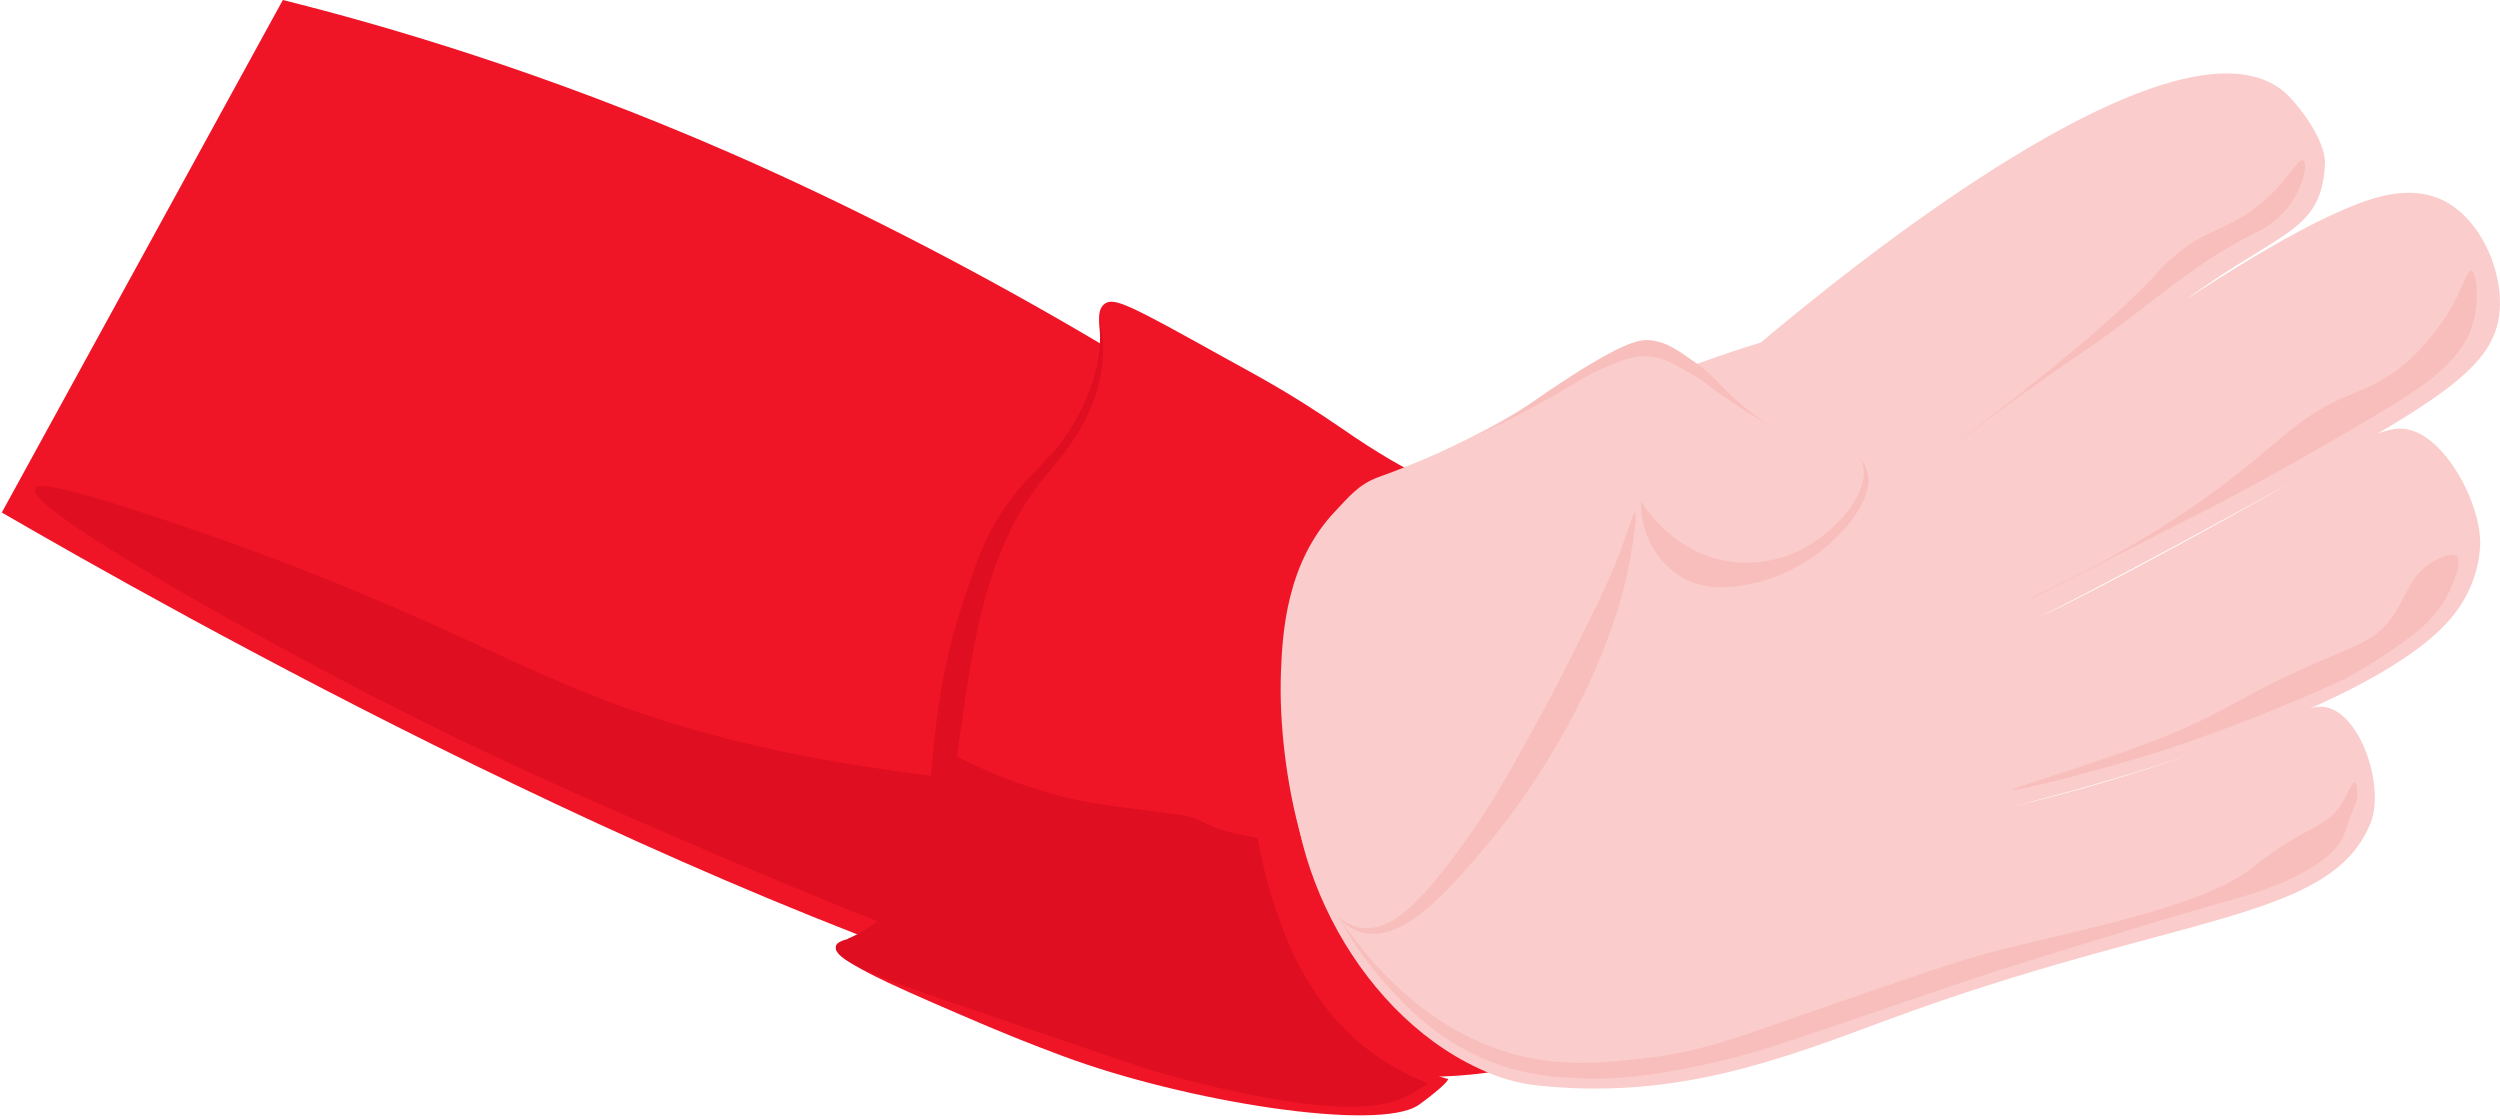
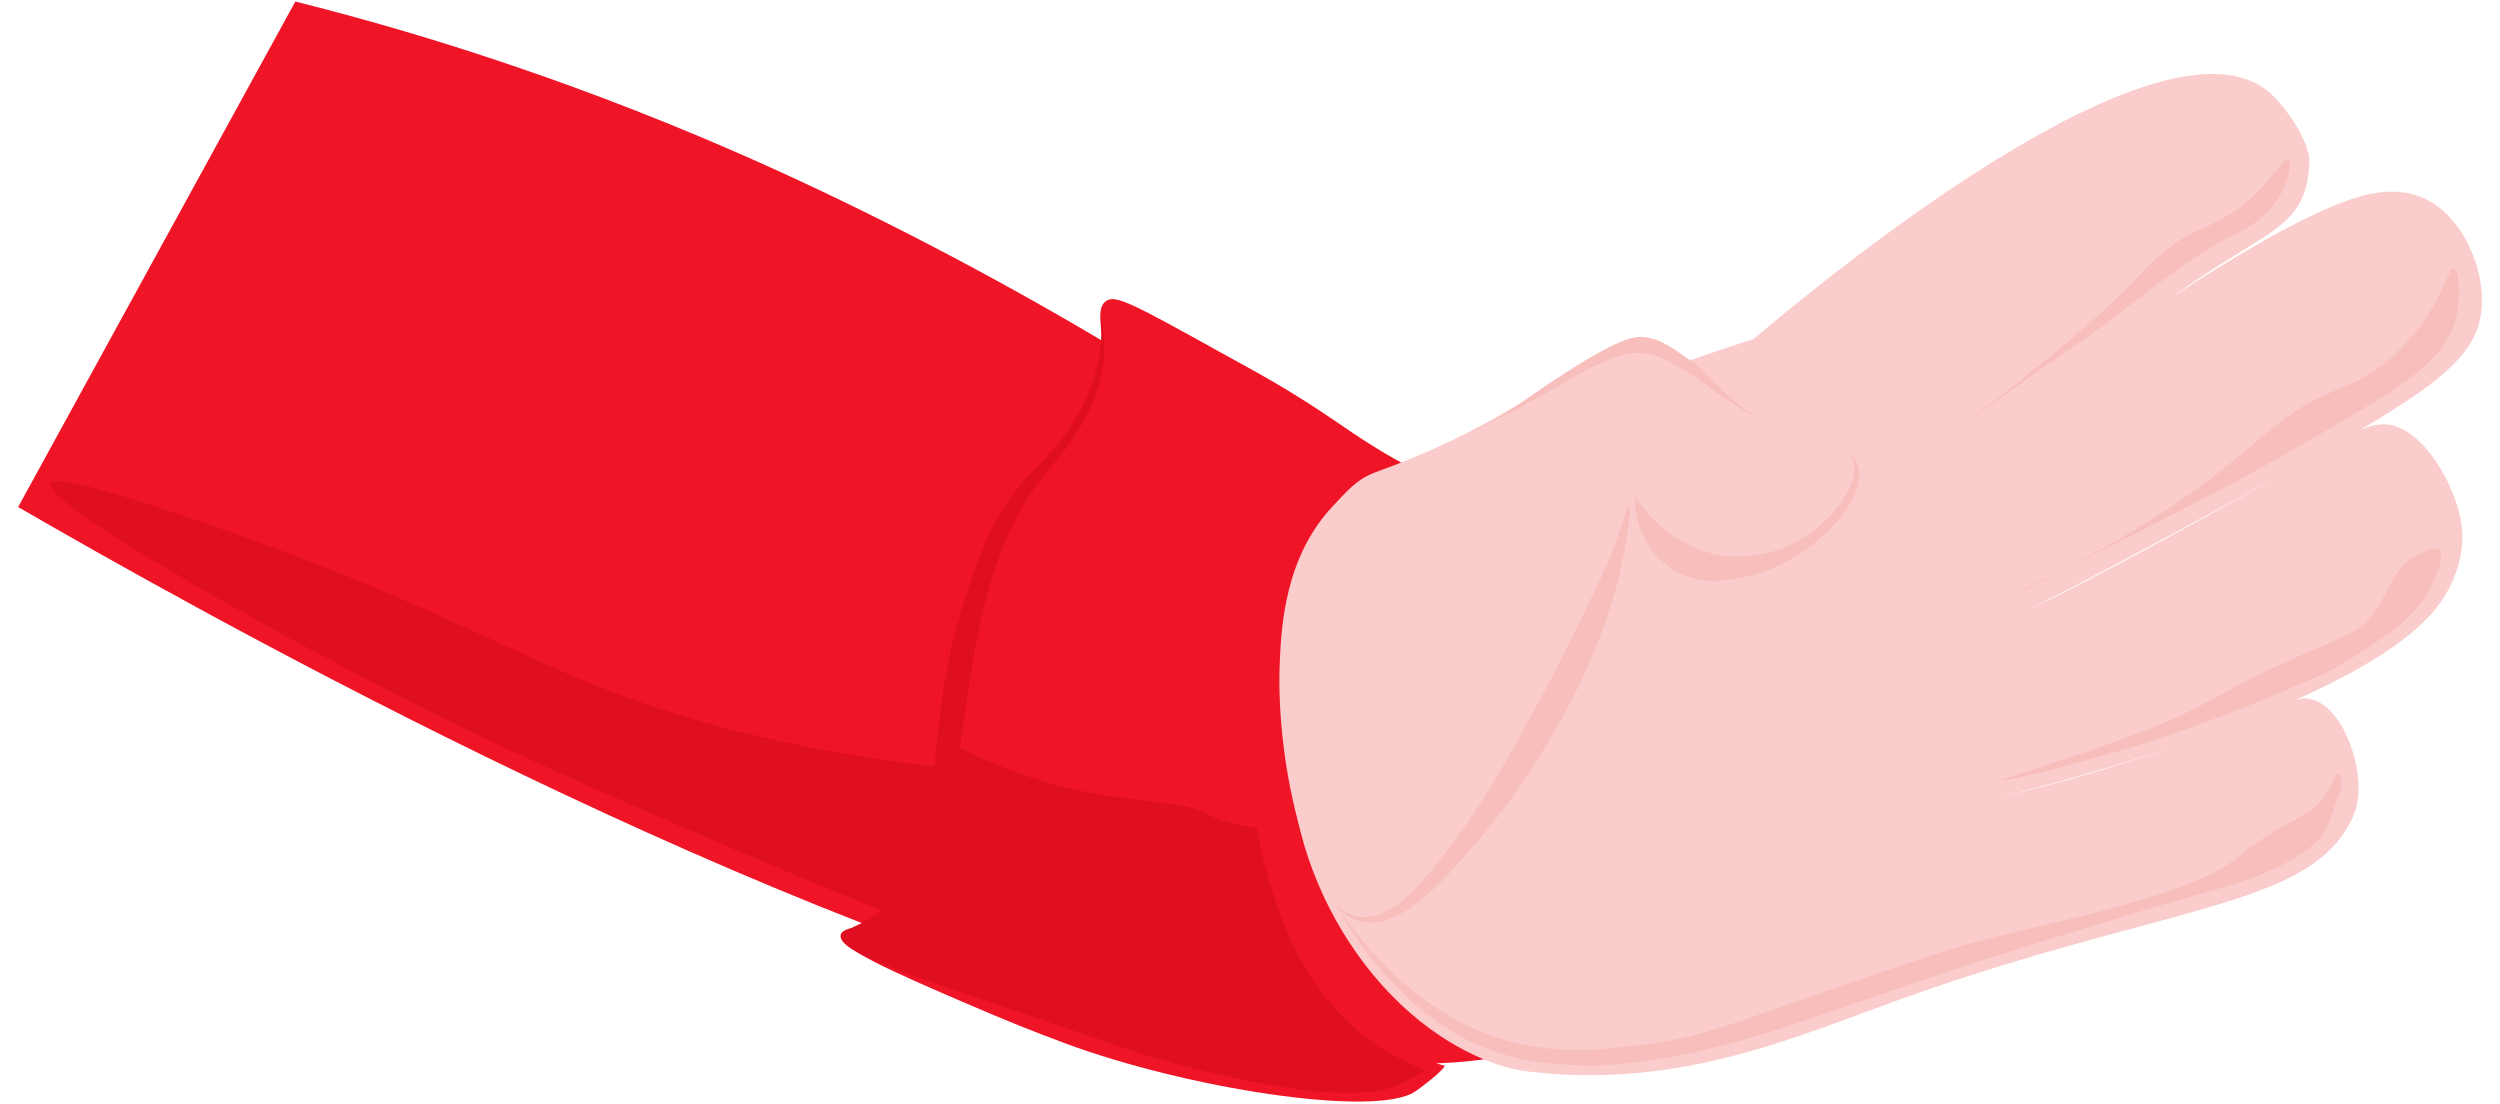
- <svg xmlns="http://www.w3.org/2000/svg" width="789" height="353" viewBox="0 0 789 353" fill="none">
-   <path d="M0.527 161.73C52.907 192.06 224.357 288.99 365.117 326.43C439.457 346.23 484.007 343.71 510.737 321.48C517.127 316.17 526.307 308.52 529.547 296.19C547.097 229.95 372.227 110.34 231.017 48.51C171.347 22.41 120.587 7.83 89.267 0C59.657 53.91 30.137 107.91 0.527 161.82V161.73Z" fill="#F01427" />
-   <path d="M412.547 329.94C405.707 323.91 396.437 314.01 390.857 299.52C385.547 285.93 387.077 277.56 385.727 271.44C378.437 239.76 289.247 257.58 193.397 221.94C155.057 207.63 127.697 189.36 50.837 163.71C22.127 154.17 12.047 152.01 11.057 154.26C8.267 160.2 74.597 197.55 117.707 219.78C154.697 238.86 181.877 250.65 221.477 267.75C303.377 303.12 338.297 313.02 354.137 317.16C378.437 323.55 398.777 327.51 412.547 329.94Z" fill="#DF0E20" />
-   <path d="M466.187 168.39C462.137 160.56 457.457 156.06 453.947 153.45C449.537 150.12 448.007 150.48 438.647 144.99C434.237 142.38 429.377 139.32 423.437 135.18C406.607 123.66 397.427 118.98 386.087 112.68C356.747 96.39 351.527 93.6 348.557 95.94C345.767 98.1 347.207 102.96 347.387 109.08C347.837 128.61 333.617 143.19 327.407 151.2C293.657 194.67 302.297 289.35 272.147 296.19C268.907 296.91 264.407 296.73 263.867 298.71C262.787 302.76 280.787 310.59 302.027 319.77C317.237 326.34 324.977 329.4 335.597 333.36C374.027 347.67 434.597 357.3 447.557 348.84C449.177 347.76 457.187 341.73 457.007 340.47C454.397 340.2 445.937 336.06 442.427 333.99C434.867 329.49 410.477 321.57 407.777 254.97C405.167 190.8 440.177 184.23 447.557 178.2C454.217 172.71 461.147 170.01 466.187 168.48V168.39Z" fill="#F01427" />
-   <path d="M397.067 264.51C377.537 261.09 382.217 258.48 371.417 257.04C354.677 254.7 347.657 254.34 336.677 251.73C319.847 247.59 306.887 241.47 298.517 236.97C296.717 247.59 294.647 256.41 292.937 262.98C287.717 283.05 284.567 286.92 282.317 289.08C273.947 297.18 264.317 295.29 263.777 298.8C263.057 303.84 282.677 310.41 312.107 320.4C350.807 333.54 359.987 336.87 367.997 339.12C370.427 339.84 372.587 340.38 374.387 340.83C424.517 353.61 437.927 348.84 443.777 346.05C445.217 345.33 447.737 344.07 450.617 341.91C443.147 338.94 433.697 333.99 425.057 325.44C417.947 318.42 413.897 311.58 411.737 307.89C407.867 301.23 405.797 295.74 403.907 290.52C401.567 284.31 398.867 275.58 396.977 264.69L397.067 264.51Z" fill="#DF0E20" />
-   <path d="M346.847 100.08C347.387 102.42 348.107 105.93 348.107 110.34C348.197 131.58 332.357 147.06 328.127 152.46C291.767 199.35 314.357 279.18 272.867 297.45C271.517 298.08 270.347 298.44 269.897 298.62C269.087 297.81 268.367 297.09 267.557 296.28C269.987 295.2 274.217 293.22 278.447 289.53C300.497 270.45 287.357 239.04 304.277 189C308.417 176.58 311.387 167.76 318.857 157.77C327.137 146.61 332.717 144.9 339.917 131.76C344.597 123.12 347.027 115.02 347.207 106.47C347.207 103.86 347.117 101.61 346.937 100.08H346.847Z" fill="#DF0E20" />
-   <path d="M441.527 170.46C437.477 174.24 423.077 188.64 413.177 211.68C411.377 215.82 410.027 220.32 409.037 226.08C401.567 267.21 427.127 318.78 466.547 337.14C473.207 340.29 479.147 341.91 484.997 342.54C528.467 347.31 561.857 334.44 595.067 322.11C686.777 288.09 735.467 291.15 748.157 259.74C753.377 246.69 742.577 217.8 728.447 223.83C677.867 245.43 634.937 254.52 634.937 254.52C634.937 254.52 751.307 227.07 775.607 192.42C780.287 185.76 782.357 178.92 782.717 172.53C783.437 159.3 771.467 136.89 758.957 135.36C750.227 134.37 739.067 143.28 726.107 150.57C666.977 184.14 643.217 194.94 643.217 194.94C643.217 194.94 671.567 180.81 723.227 152.19C771.377 125.64 787.127 115.29 788.837 98.73C790.187 86.04 783.077 68.94 770.747 63.09C763.817 59.85 756.977 60.93 754.367 61.38C721.787 66.69 630.437 136.35 620.447 144C649.157 123.48 671.117 108.9 682.367 100.17C718.457 72.09 732.587 74.79 733.757 51.75C734.117 44.37 724.937 31.86 719.627 27.99C684.257 2.34 581.387 86.49 555.737 108.09C548.897 110.16 484.907 129.96 454.487 157.5C448.367 163.08 441.617 170.37 441.617 170.37L441.527 170.46Z" fill="#FACCCB" />
-   <path d="M423.077 290.25C431.267 302.4 450.527 326.79 481.577 333.63C495.167 336.6 506.867 335.34 518.297 334.08C537.917 331.92 548.897 327.15 578.597 316.89C604.517 307.98 617.387 303.39 628.547 300.51C655.457 293.49 693.977 286.56 710.177 274.41C712.427 272.7 715.127 270.27 720.617 266.76C730.157 260.64 734.117 260.28 738.167 254.88C741.137 250.83 742.127 246.69 743.207 246.96C744.287 247.23 743.927 252.09 743.927 252.36C742.757 254.61 740.057 263.07 739.247 264.6C733.127 276.3 706.937 283.23 706.937 283.23C706.937 283.23 686.507 288.72 630.347 306.36C626.387 307.62 616.217 311.04 595.877 317.97C562.667 329.31 555.287 332.01 541.247 335.25C516.767 340.92 504.167 340.56 500.297 340.38C491.207 340.02 481.217 339.48 469.337 334.62C453.227 327.96 443.417 317.34 436.937 310.14C430.277 302.67 425.867 295.47 422.987 290.16L423.077 290.25Z" fill="#F8BEBC" />
-   <path d="M670.667 237.15C648.347 245.07 635.117 248.67 635.297 249.21C635.477 249.84 656.177 244.89 677.957 238.32C677.957 238.32 704.507 230.4 738.077 215.19C738.077 215.19 746.897 211.23 760.937 200.79C762.197 199.89 768.317 195.3 771.917 188.73C771.917 188.55 772.097 188.46 772.097 188.37C774.167 184.68 777.227 177.3 775.337 175.5C773.627 173.88 768.137 177.12 767.777 177.3C759.677 182.16 759.497 189.45 753.737 196.38C749.417 201.6 744.647 203.4 736.547 206.82C701.087 221.85 704.507 225.18 670.667 237.15Z" fill="#F8BEBC" />
-   <path d="M705.677 149.94C673.187 175.32 641.057 188.01 641.327 188.64C641.597 189.09 660.317 179.1 696.857 160.65C696.857 160.65 716.747 150.66 748.697 131.67C765.437 121.77 778.397 113.49 781.097 99.54C782.267 93.33 781.547 85.77 779.927 85.5C778.487 85.23 777.317 91.26 772.277 99.36C771.827 99.99 767.057 107.64 760.037 113.94C752.477 120.6 745.277 123.12 740.507 125.1C726.287 131.13 720.887 137.97 705.677 149.94Z" fill="#F8BEBC" />
-   <path d="M634.847 126.36C625.217 134.1 618.917 138.6 619.007 138.69C619.187 138.87 635.387 125.82 658.967 109.98C676.517 98.1 692.177 82.98 711.257 73.8C712.877 72.99 719.267 70.02 723.587 63.27C726.917 58.14 728.447 51.57 726.917 50.67C724.847 49.5 720.617 60.93 706.937 68.85C700.097 72.9 694.697 73.71 686.687 80.46C683.717 82.98 681.737 85.05 680.567 86.4C667.877 100.08 651.677 112.95 634.937 126.36H634.847Z" fill="#F8BEBC" />
-   <path d="M521.087 110.16C531.167 111.06 531.257 116.1 554.297 128.52C578.147 141.3 586.337 140.31 588.227 147.51C591.377 159.12 574.637 177.39 557.267 180.27C550.607 181.35 545.027 180 543.947 179.73C528.827 175.59 521.627 167.67 518.927 163.26C518.477 162.54 518.207 162.36 517.937 162.27C517.937 162.27 517.757 162.27 517.667 162.27C516.587 162.27 459.617 295.56 430.727 293.31C413.807 292.05 403.007 244.17 404.267 212.13C404.717 199.89 405.977 177.48 421.457 161.28C425.507 157.05 428.657 152.91 435.047 150.57C453.137 144.09 466.907 136.98 476.717 131.22C498.947 118.26 506.777 108.99 521.087 110.25V110.16Z" fill="#FACCCB" />
-   <path d="M422.356 289.53C423.616 290.97 426.316 293.49 430.276 294.39C443.507 297.54 458.626 279.36 470.236 265.5C473.296 261.81 480.226 253.26 488.146 240.39C506.326 211.05 511.816 188.46 513.166 182.7C515.326 173.07 516.856 161.91 516.046 161.73C515.326 161.55 513.886 168.21 509.206 179.46C506.596 185.76 503.356 192.15 497.146 204.84C491.476 216.27 487.336 224.01 479.326 238.32C474.196 247.5 470.056 254.52 464.116 263.07C457.816 272.16 450.706 281.07 445.936 285.48C441.256 289.89 435.676 293.85 429.286 292.77C426.226 292.23 423.976 290.7 422.446 289.44L422.356 289.53Z" fill="#F8BEBC" />
-   <path d="M518.027 158.4C519.467 160.74 528.737 174.87 546.287 177.3C548.447 177.57 557.537 178.65 567.437 173.97C579.677 168.21 590.837 154.62 587.687 146.16C587.237 144.99 586.607 144 585.977 143.46C587.057 144.54 588.857 146.61 589.487 149.58C591.737 159.48 575.357 178.83 554.297 183.87C549.617 184.95 539.177 187.47 530.177 181.8C525.497 178.92 522.797 174.87 521.807 173.16C518.117 166.95 517.847 161.01 517.937 158.4H518.027Z" fill="#F8BEBC" />
-   <path d="M562.217 136.53C561.047 135.81 552.317 130.77 546.197 126.63C544.037 125.19 542.957 124.38 541.787 123.57C538.457 121.14 537.377 120.06 534.227 118.26C528.107 114.66 524.957 112.86 520.457 112.5C515.507 112.05 511.817 113.67 505.607 116.37C500.387 118.62 498.587 120.15 490.217 124.92C490.217 124.92 485.267 127.71 478.877 131.13C465.647 138.06 454.937 142.2 454.937 142.11C454.937 142.11 462.587 139.41 472.307 134.1C480.137 129.87 481.307 128.25 492.647 120.78C513.257 107.28 517.937 106.92 521.447 107.46C526.127 108.09 529.367 110.43 535.037 114.39C542.597 119.79 543.677 123.48 552.857 130.32C558.167 134.37 562.397 136.62 562.307 136.62L562.217 136.53Z" fill="#F8BEBC" />
+ <svg xmlns="http://www.w3.org/2000/svg" width="800" height="353" viewBox="0 0 800 353" fill="none" version="1.1" id="svg881">
+   <defs id="defs885" />
+   <g id="g1018" transform="translate(5.236537,0.4970373)">
+     <path d="M 0.527,161.73 C 52.907,192.06 224.357,288.99 365.117,326.43 c 74.34,19.8 118.89,17.28 145.62,-4.95 6.39,-5.31 15.57,-12.96 18.81,-25.29 C 547.097,229.95 372.227,110.34 231.017,48.51 171.347,22.41 120.587,7.83 89.267,0 59.657,53.91 30.137,107.91 0.527,161.82 Z" fill="#f01427" id="path853" />
+     <path d="m 412.547,329.94 c -6.84,-6.03 -16.11,-15.93 -21.69,-30.42 -5.31,-13.59 -3.78,-21.96 -5.13,-28.08 -7.29,-31.68 -96.48,-13.86 -192.33,-49.5 -38.34,-14.31 -65.7,-32.58 -142.56,-58.23 -28.71,-9.54 -38.79,-11.7 -39.78,-9.45 -2.79,5.94 63.54,43.29 106.65,65.52 36.99,19.08 64.17,30.87 103.77,47.97 81.9,35.37 116.82,45.27 132.66,49.41 24.3,6.39 44.64,10.35 58.41,12.78 z" fill="#df0e20" id="path855" />
+     <path d="m 466.187,168.39 c -4.05,-7.83 -8.73,-12.33 -12.24,-14.94 -4.41,-3.33 -5.94,-2.97 -15.3,-8.46 -4.41,-2.61 -9.27,-5.67 -15.21,-9.81 -16.83,-11.52 -26.01,-16.2 -37.35,-22.5 -29.34,-16.29 -34.56,-19.08 -37.53,-16.74 -2.79,2.16 -1.35,7.02 -1.17,13.14 0.45,19.53 -13.77,34.11 -19.98,42.12 -33.75,43.47 -25.11,138.15 -55.26,144.99 -3.24,0.72 -7.74,0.54 -8.28,2.52 -1.08,4.05 16.92,11.88 38.16,21.06 15.21,6.57 22.95,9.63 33.57,13.59 38.43,14.31 99,23.94 111.96,15.48 1.62,-1.08 9.63,-7.11 9.45,-8.37 -2.61,-0.27 -11.07,-4.41 -14.58,-6.48 -7.56,-4.5 -31.95,-12.42 -34.65,-79.02 -2.61,-64.17 32.4,-70.74 39.78,-76.77 6.66,-5.49 13.59,-8.19 18.63,-9.72 z" fill="#f01427" id="path857" />
+     <path d="m 397.067,264.51 c -19.53,-3.42 -14.85,-6.03 -25.65,-7.47 -16.74,-2.34 -23.76,-2.7 -34.74,-5.31 -16.83,-4.14 -29.79,-10.26 -38.16,-14.76 -1.8,10.62 -3.87,19.44 -5.58,26.01 -5.22,20.07 -8.37,23.94 -10.62,26.1 -8.37,8.1 -18,6.21 -18.54,9.72 -0.72,5.04 18.9,11.61 48.33,21.6 38.7,13.14 47.88,16.47 55.89,18.72 2.43,0.72 4.59,1.26 6.39,1.71 50.13,12.78 63.54,8.01 69.39,5.22 1.44,-0.72 3.96,-1.98 6.84,-4.14 -7.47,-2.97 -16.92,-7.92 -25.56,-16.47 -7.11,-7.02 -11.16,-13.86 -13.32,-17.55 -3.87,-6.66 -5.94,-12.15 -7.83,-17.37 -2.34,-6.21 -5.04,-14.94 -6.93,-25.83 z" fill="#df0e20" id="path859" />
+     <path d="m 346.847,100.08 c 0.54,2.34 1.26,5.85 1.26,10.26 0.09,21.24 -15.75,36.72 -19.98,42.12 -36.36,46.89 -13.77,126.72 -55.26,144.99 -1.35,0.63 -2.52,0.99 -2.97,1.17 -0.81,-0.81 -1.53,-1.53 -2.34,-2.34 2.43,-1.08 6.66,-3.06 10.89,-6.75 22.05,-19.08 8.91,-50.49 25.83,-100.53 4.14,-12.42 7.11,-21.24 14.58,-31.23 8.28,-11.16 13.86,-12.87 21.06,-26.01 4.68,-8.64 7.11,-16.74 7.29,-25.29 0,-2.61 -0.09,-4.86 -0.27,-6.39 z" fill="#df0e20" id="path861" />
+     <path d="m 441.527,170.46 c -4.05,3.78 -18.45,18.18 -28.35,41.22 -1.8,4.14 -3.15,8.64 -4.14,14.4 -7.47,41.13 18.09,92.7 57.51,111.06 6.66,3.15 12.6,4.77 18.45,5.4 43.47,4.77 76.86,-8.1 110.07,-20.43 91.71,-34.02 140.4,-30.96 153.09,-62.37 5.22,-13.05 -5.58,-41.94 -19.71,-35.91 -50.58,21.6 -93.51,30.69 -93.51,30.69 0,0 116.37,-27.45 140.67,-62.1 4.68,-6.66 6.75,-13.5 7.11,-19.89 0.72,-13.23 -11.25,-35.64 -23.76,-37.17 -8.73,-0.99 -19.89,7.92 -32.85,15.21 -59.13,33.57 -82.89,44.37 -82.89,44.37 0,0 28.35,-14.13 80.01,-42.75 48.15,-26.55 63.9,-36.9 65.61,-53.46 1.35,-12.69 -5.76,-29.79 -18.09,-35.64 -6.93,-3.24 -13.77,-2.16 -16.38,-1.71 -32.58,5.31 -123.93,74.97 -133.92,82.62 28.71,-20.52 50.67,-35.1 61.92,-43.83 36.09,-28.08 50.22,-25.38 51.39,-48.42 0.36,-7.38 -8.82,-19.89 -14.13,-23.76 -35.37,-25.65 -138.24,58.5 -163.89,80.1 -6.84,2.07 -70.83,21.87 -101.25,49.41 -6.12,5.58 -12.87,12.87 -12.87,12.87 z" fill="#facccb" id="path863" />
+     <path d="m 423.077,290.25 c 8.19,12.15 27.45,36.54 58.5,43.38 13.59,2.97 25.29,1.71 36.72,0.45 19.62,-2.16 30.6,-6.93 60.3,-17.19 25.92,-8.91 38.79,-13.5 49.95,-16.38 26.91,-7.02 65.43,-13.95 81.63,-26.1 2.25,-1.71 4.95,-4.14 10.44,-7.65 9.54,-6.12 13.5,-6.48 17.55,-11.88 2.97,-4.05 3.96,-8.19 5.04,-7.92 1.08,0.27 0.72,5.13 0.72,5.4 -1.17,2.25 -3.87,10.71 -4.68,12.24 -6.12,11.7 -32.31,18.63 -32.31,18.63 0,0 -20.43,5.49 -76.59,23.13 -3.96,1.26 -14.13,4.68 -34.47,11.61 -33.21,11.34 -40.59,14.04 -54.63,17.28 -24.48,5.67 -37.08,5.31 -40.95,5.13 -9.09,-0.36 -19.08,-0.9 -30.96,-5.76 -16.11,-6.66 -25.92,-17.28 -32.4,-24.48 -6.66,-7.47 -11.07,-14.67 -13.95,-19.98 z" fill="#f8bebc" id="path865" />
+     <path d="m 670.667,237.15 c -22.32,7.92 -35.55,11.52 -35.37,12.06 0.18,0.63 20.88,-4.32 42.66,-10.89 0,0 26.55,-7.92 60.12,-23.13 0,0 8.82,-3.96 22.86,-14.4 1.26,-0.9 7.38,-5.49 10.98,-12.06 0,-0.18 0.18,-0.27 0.18,-0.36 2.07,-3.69 5.13,-11.07 3.24,-12.87 -1.71,-1.62 -7.2,1.62 -7.56,1.8 -8.1,4.86 -8.28,12.15 -14.04,19.08 -4.32,5.22 -9.09,7.02 -17.19,10.44 -35.46,15.03 -32.04,18.36 -65.88,30.33 z" fill="#f8bebc" id="path867" />
+     <path d="m 705.677,149.94 c -32.49,25.38 -64.62,38.07 -64.35,38.7 0.27,0.45 18.99,-9.54 55.53,-27.99 0,0 19.89,-9.99 51.84,-28.98 16.74,-9.9 29.7,-18.18 32.4,-32.13 1.17,-6.21 0.45,-13.77 -1.17,-14.04 -1.44,-0.27 -2.61,5.76 -7.65,13.86 -0.45,0.63 -5.22,8.28 -12.24,14.58 -7.56,6.66 -14.76,9.18 -19.53,11.16 -14.22,6.03 -19.62,12.87 -34.83,24.84 z" fill="#f8bebc" id="path869" />
+     <path d="m 634.847,126.36 c -9.63,7.74 -15.93,12.24 -15.84,12.33 0.18,0.18 16.38,-12.87 39.96,-28.71 17.55,-11.88 33.21,-27 52.29,-36.18 1.62,-0.81 8.01,-3.78 12.33,-10.53 3.33,-5.13 4.86,-11.7 3.33,-12.6 -2.07,-1.17 -6.3,10.26 -19.98,18.18 -6.84,4.05 -12.24,4.86 -20.25,11.61 -2.97,2.52 -4.95,4.59 -6.12,5.94 -12.69,13.68 -28.89,26.55 -45.63,39.96 z" fill="#f8bebc" id="path871" />
+     <path d="m 521.087,110.16 c 10.08,0.9 10.17,5.94 33.21,18.36 23.85,12.78 32.04,11.79 33.93,18.99 3.15,11.61 -13.59,29.88 -30.96,32.76 -6.66,1.08 -12.24,-0.27 -13.32,-0.54 -15.12,-4.14 -22.32,-12.06 -25.02,-16.47 -0.45,-0.72 -0.72,-0.9 -0.99,-0.99 0,0 -0.18,0 -0.27,0 -1.08,0 -58.05,133.29 -86.94,131.04 -16.92,-1.26 -27.72,-49.14 -26.46,-81.18 0.45,-12.24 1.71,-34.65 17.19,-50.85 4.05,-4.23 7.2,-8.37 13.59,-10.71 18.09,-6.48 31.86,-13.59 41.67,-19.35 22.23,-12.96 30.06,-22.23 44.37,-20.97 z" fill="#facccb" id="path873" />
+     <path d="m 422.356,289.53 c 1.26,1.44 3.96,3.96 7.92,4.86 13.231,3.15 28.35,-15.03 39.96,-28.89 3.06,-3.69 9.99,-12.24 17.91,-25.11 18.18,-29.34 23.67,-51.93 25.02,-57.69 2.16,-9.63 3.69,-20.79 2.88,-20.97 -0.72,-0.18 -2.16,6.48 -6.84,17.73 -2.61,6.3 -5.85,12.69 -12.06,25.38 -5.67,11.43 -9.81,19.17 -17.82,33.48 -5.13,9.18 -9.27,16.2 -15.21,24.75 -6.3,9.09 -13.41,18 -18.18,22.41 -4.68,4.41 -10.26,8.37 -16.65,7.29 -3.06,-0.54 -5.31,-2.07 -6.84,-3.33 z" fill="#f8bebc" id="path875" />
+     <path d="m 518.027,158.4 c 1.44,2.34 10.71,16.47 28.26,18.9 2.16,0.27 11.25,1.35 21.15,-3.33 12.24,-5.76 23.4,-19.35 20.25,-27.81 -0.45,-1.17 -1.08,-2.16 -1.71,-2.7 1.08,1.08 2.88,3.15 3.51,6.12 2.25,9.9 -14.13,29.25 -35.19,34.29 -4.68,1.08 -15.12,3.6 -24.12,-2.07 -4.68,-2.88 -7.38,-6.93 -8.37,-8.64 -3.69,-6.21 -3.96,-12.15 -3.87,-14.76 z" fill="#f8bebc" id="path877" />
+     <path d="m 562.217,136.53 c -1.17,-0.72 -9.9,-5.76 -16.02,-9.9 -2.16,-1.44 -3.24,-2.25 -4.41,-3.06 -3.33,-2.43 -4.41,-3.51 -7.56,-5.31 -6.12,-3.6 -9.27,-5.4 -13.77,-5.76 -4.95,-0.45 -8.64,1.17 -14.85,3.87 -5.22,2.25 -7.02,3.78 -15.39,8.55 0,0 -4.95,2.79 -11.34,6.21 -13.23,6.93 -23.94,11.07 -23.94,10.98 0,0 7.65,-2.7 17.37,-8.01 7.83,-4.23 9,-5.85 20.34,-13.32 20.61,-13.5 25.29,-13.86 28.8,-13.32 4.68,0.63 7.92,2.97 13.59,6.93 7.56,5.4 8.64,9.09 17.82,15.93 5.31,4.05 9.54,6.3 9.45,6.3 z" fill="#f8bebc" id="path879" />
+   </g>
</svg>
